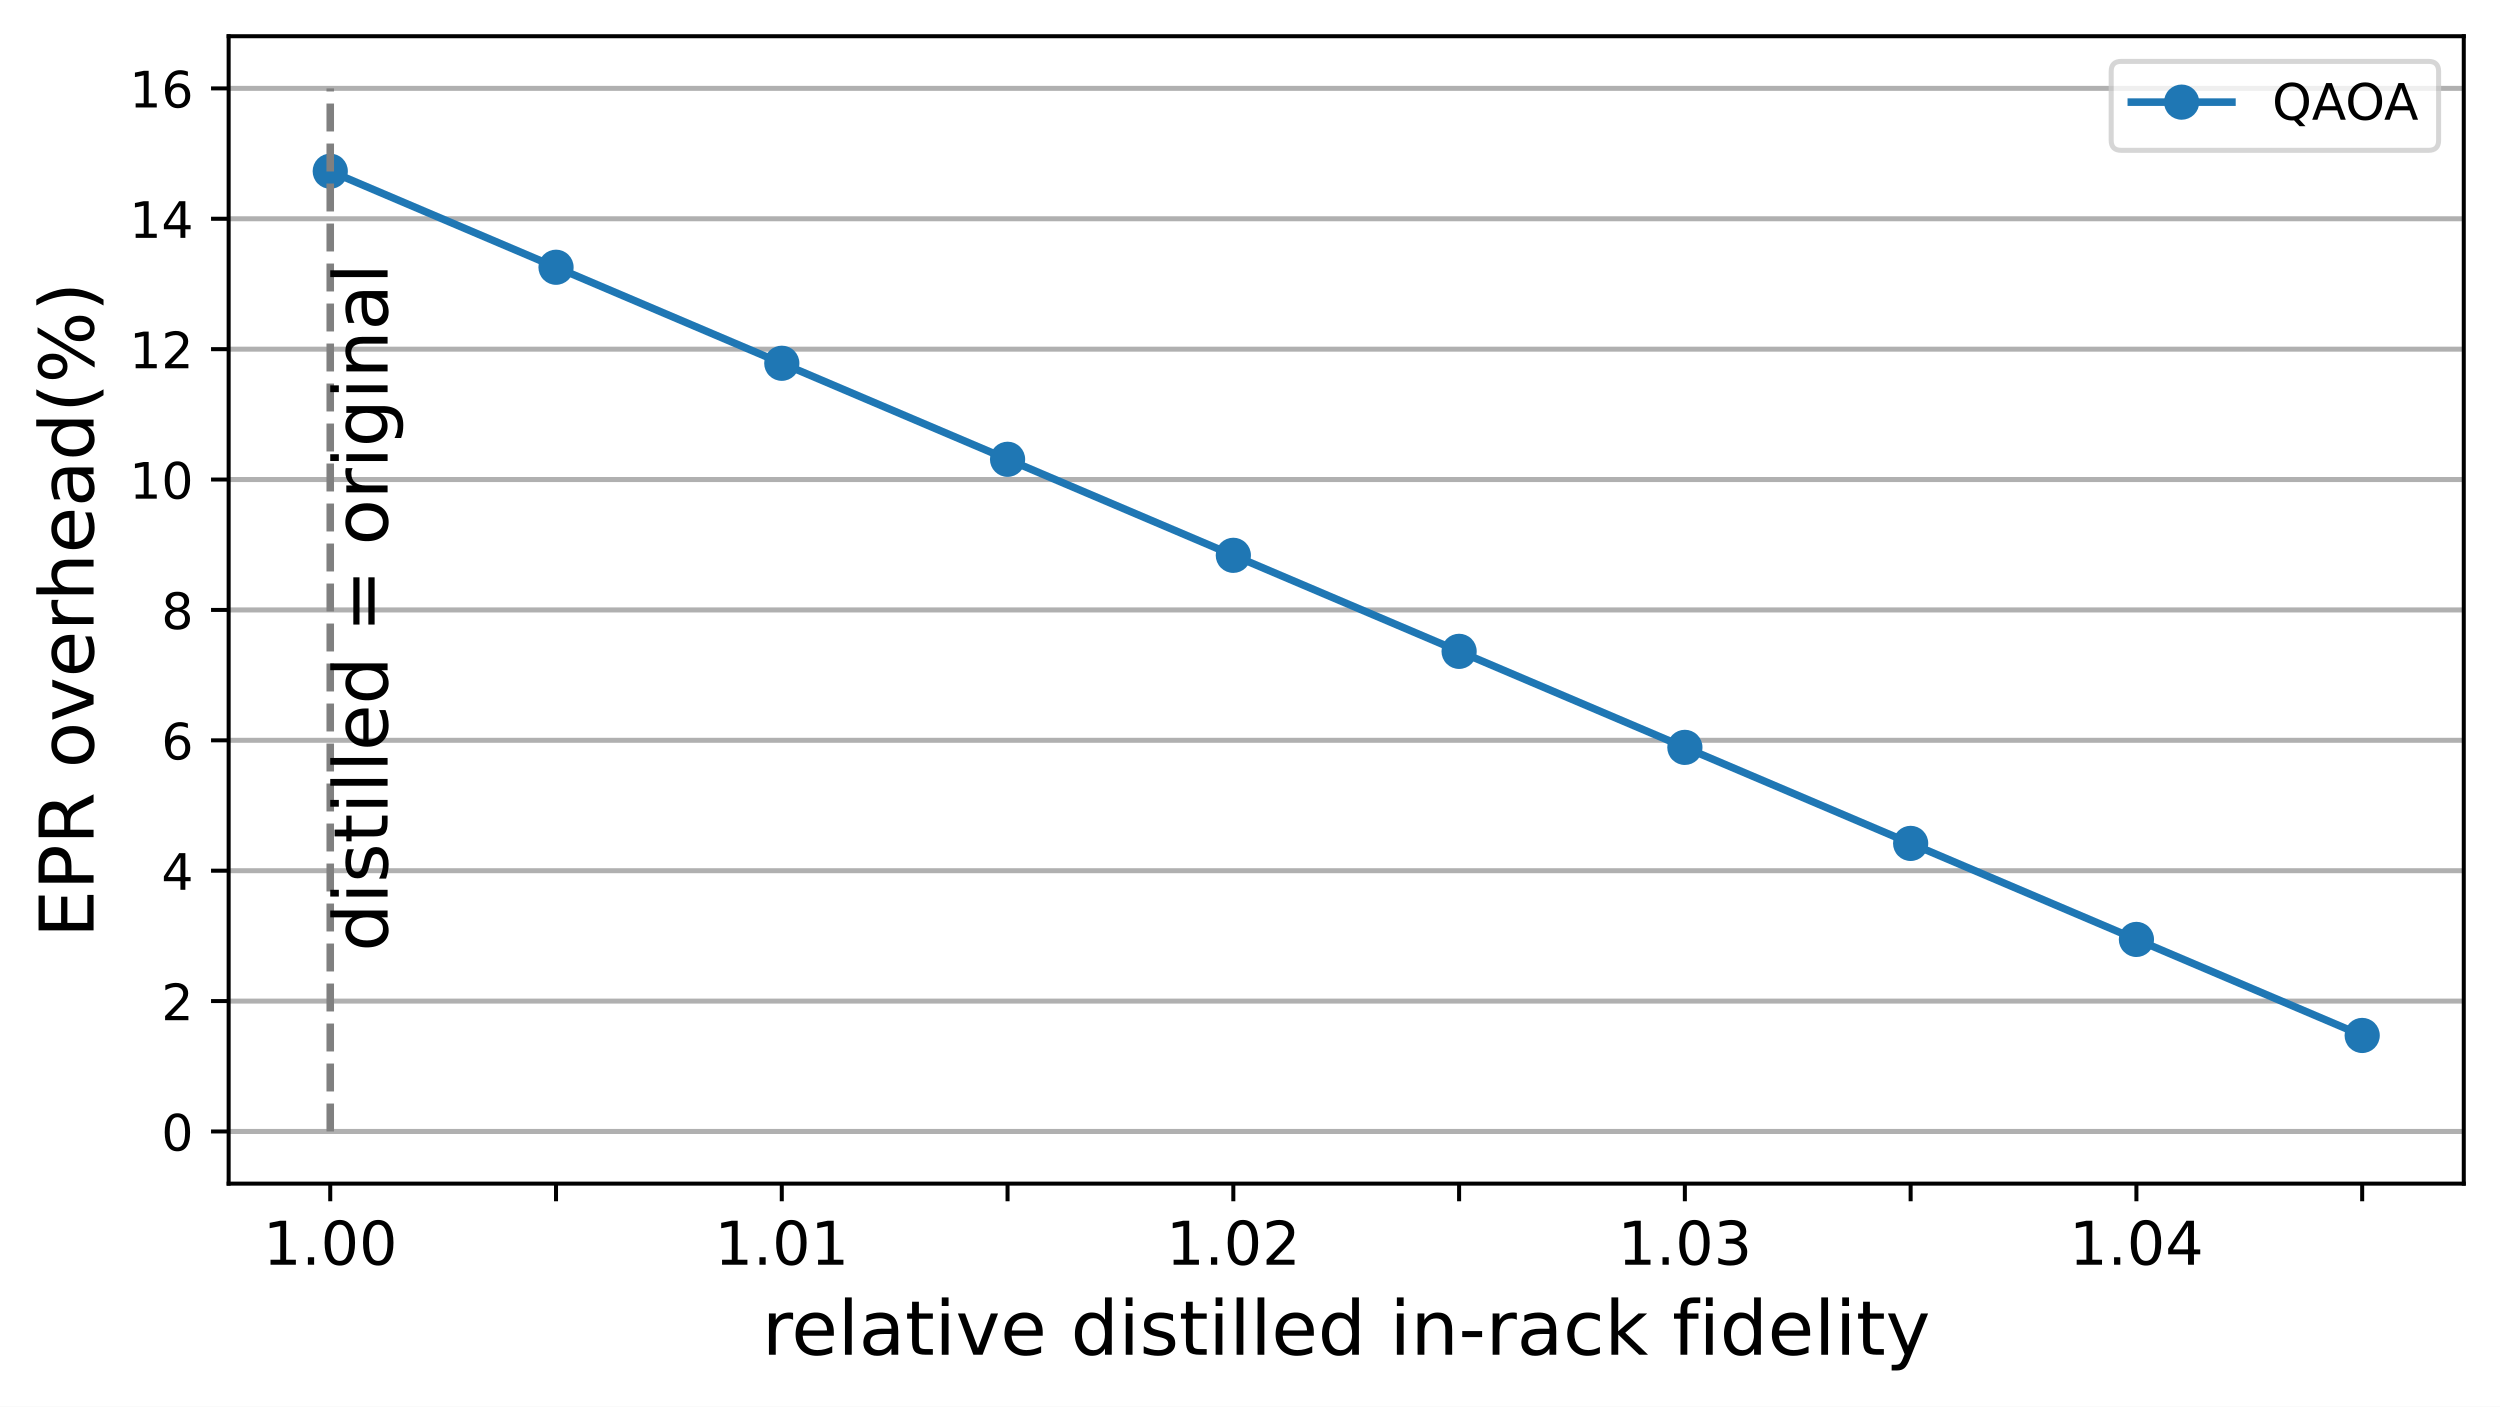
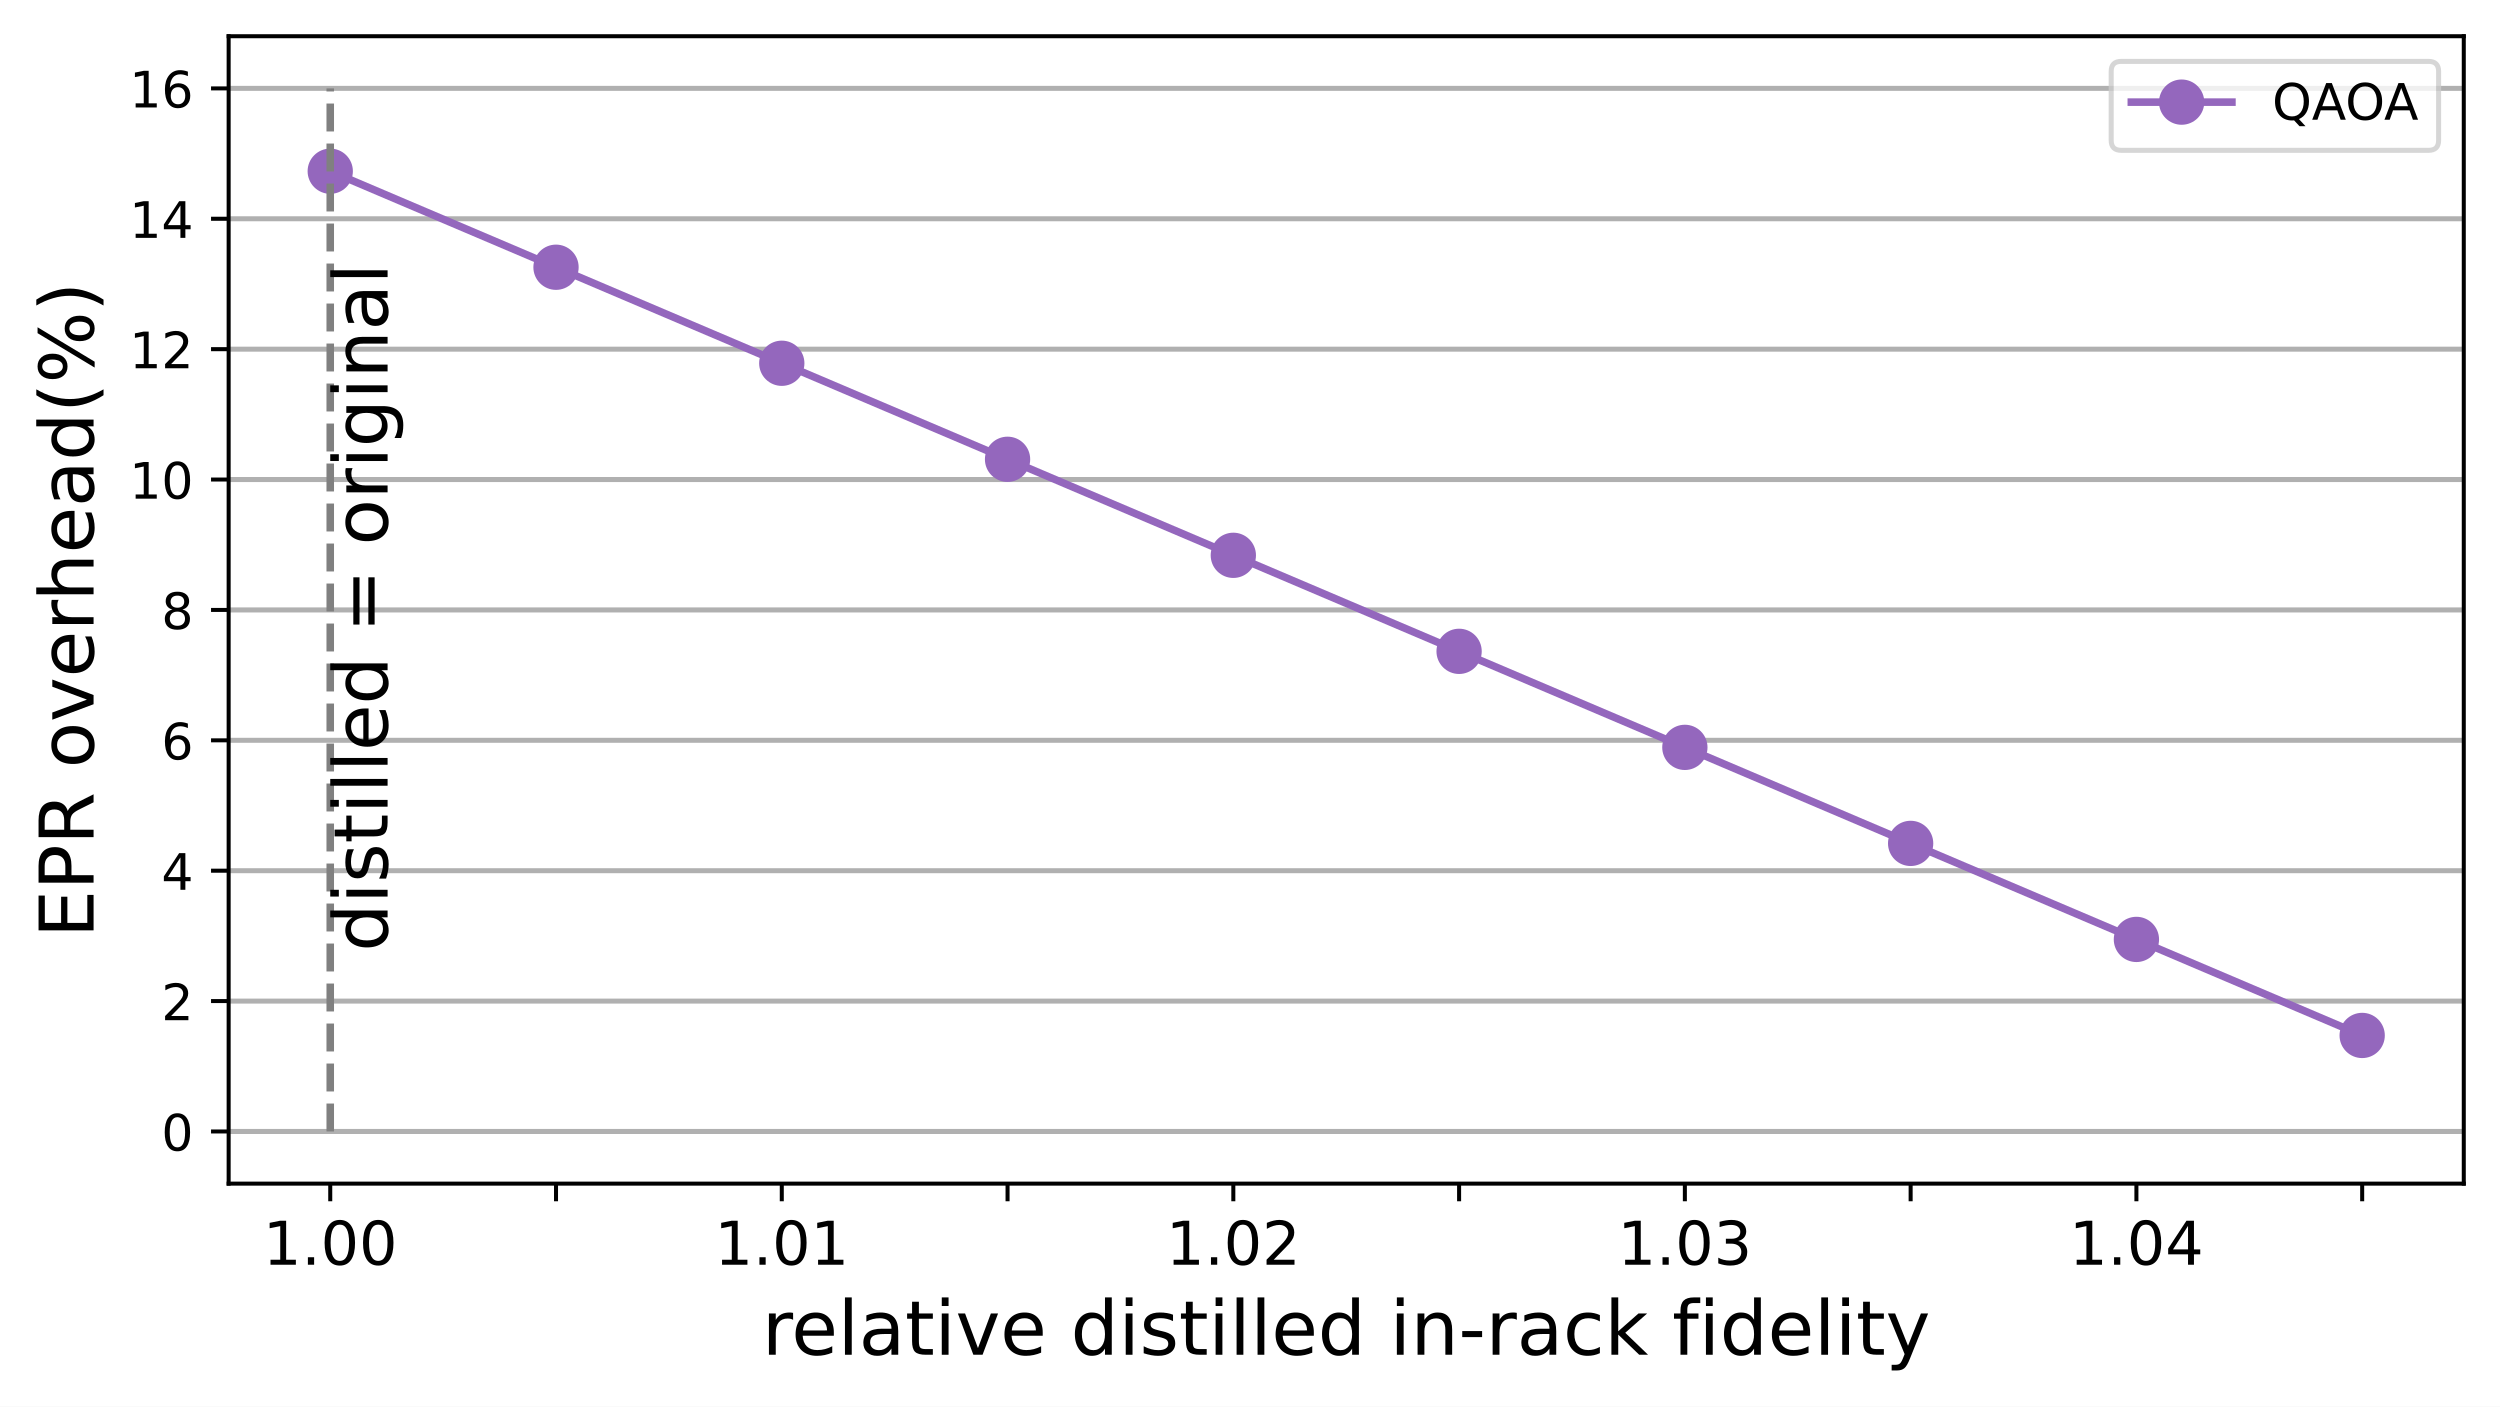
<svg xmlns="http://www.w3.org/2000/svg" xmlns:xlink="http://www.w3.org/1999/xlink" width="496.862pt" height="279.571pt" viewBox="0 0 496.862 279.571" version="1.1">
  <defs>
    <style type="text/css">*{stroke-linejoin: round; stroke-linecap: butt}</style>
  </defs>
  <g id="figure_1">
    <g id="patch_1">
      <path d="M 0 279.571  L 496.862 279.571  L 496.862 0  L 0 0  z " style="fill: #ffffff" />
    </g>
    <g id="axes_1">
      <g id="patch_2">
        <path d="M 45.442 235.24  L 489.662 235.24  L 489.662 7.2  L 45.442 7.2  z " style="fill: #ffffff" />
      </g>
      <g id="matplotlib.axis_1">
        <g id="xtick_1">
          <g id="line2d_1">
            <defs>
-               <path id="ma2d560784f" d="M 0 0  L 0 3.5  " style="stroke: #000000; stroke-width: 0.8" />
+               <path id="m99fe8a8464" d="M 0 0  L 0 3.5  " style="stroke: #000000; stroke-width: 0.8" />
            </defs>
            <g>
-               <use xlink:href="#ma2d560784f" x="65.634" y="235.24" style="stroke: #000000; stroke-width: 0.8" />
+               <use xlink:href="#m99fe8a8464" x="65.634" y="235.24" style="stroke: #000000; stroke-width: 0.8" />
            </g>
          </g>
          <g id="text_1">
            <g transform="translate(52.27463 251.3581) scale(0.12 -0.12)">
              <defs>
                <path id="DejaVuSans-31" d="M 794 531  L 1825 531  L 1825 4091  L 703 3866  L 703 4441  L 1819 4666  L 2450 4666  L 2450 531  L 3481 531  L 3481 0  L 794 0  L 794 531  z " transform="scale(0.015625)" />
                <path id="DejaVuSans-2e" d="M 684 794  L 1344 794  L 1344 0  L 684 0  L 684 794  z " transform="scale(0.015625)" />
                <path id="DejaVuSans-30" d="M 2034 4250  Q 1547 4250 1301 3770  Q 1056 3291 1056 2328  Q 1056 1369 1301 889  Q 1547 409 2034 409  Q 2525 409 2770 889  Q 3016 1369 3016 2328  Q 3016 3291 2770 3770  Q 2525 4250 2034 4250  z M 2034 4750  Q 2819 4750 3233 4129  Q 3647 3509 3647 2328  Q 3647 1150 3233 529  Q 2819 -91 2034 -91  Q 1250 -91 836 529  Q 422 1150 422 2328  Q 422 3509 836 4129  Q 1250 4750 2034 4750  z " transform="scale(0.015625)" />
              </defs>
              <use xlink:href="#DejaVuSans-31" />
              <use xlink:href="#DejaVuSans-2e" x="63.623" />
              <use xlink:href="#DejaVuSans-30" x="95.41" />
              <use xlink:href="#DejaVuSans-30" x="159.033" />
            </g>
          </g>
        </g>
        <g id="xtick_2">
          <g id="line2d_2">
            <g>
-               <use xlink:href="#ma2d560784f" x="110.505" y="235.24" style="stroke: #000000; stroke-width: 0.8" />
+               <use xlink:href="#m99fe8a8464" x="110.505" y="235.24" style="stroke: #000000; stroke-width: 0.8" />
            </g>
          </g>
        </g>
        <g id="xtick_3">
          <g id="line2d_3">
            <g>
-               <use xlink:href="#ma2d560784f" x="155.375" y="235.24" style="stroke: #000000; stroke-width: 0.8" />
+               <use xlink:href="#m99fe8a8464" x="155.375" y="235.24" style="stroke: #000000; stroke-width: 0.8" />
            </g>
          </g>
          <g id="text_2">
            <g transform="translate(142.016 251.3581) scale(0.12 -0.12)">
              <use xlink:href="#DejaVuSans-31" />
              <use xlink:href="#DejaVuSans-2e" x="63.623" />
              <use xlink:href="#DejaVuSans-30" x="95.41" />
              <use xlink:href="#DejaVuSans-31" x="159.033" />
            </g>
          </g>
        </g>
        <g id="xtick_4">
          <g id="line2d_4">
            <g>
-               <use xlink:href="#ma2d560784f" x="200.246" y="235.24" style="stroke: #000000; stroke-width: 0.8" />
+               <use xlink:href="#m99fe8a8464" x="200.246" y="235.24" style="stroke: #000000; stroke-width: 0.8" />
            </g>
          </g>
        </g>
        <g id="xtick_5">
          <g id="line2d_5">
            <g>
-               <use xlink:href="#ma2d560784f" x="245.117" y="235.24" style="stroke: #000000; stroke-width: 0.8" />
+               <use xlink:href="#m99fe8a8464" x="245.117" y="235.24" style="stroke: #000000; stroke-width: 0.8" />
            </g>
          </g>
          <g id="text_3">
            <g transform="translate(231.7575 251.3581) scale(0.12 -0.12)">
              <defs>
                <path id="DejaVuSans-32" d="M 1228 531  L 3431 531  L 3431 0  L 469 0  L 469 531  Q 828 903 1448 1529  Q 2069 2156 2228 2338  Q 2531 2678 2651 2914  Q 2772 3150 2772 3378  Q 2772 3750 2511 3984  Q 2250 4219 1831 4219  Q 1534 4219 1204 4116  Q 875 4013 500 3803  L 500 4441  Q 881 4594 1212 4672  Q 1544 4750 1819 4750  Q 2544 4750 2975 4387  Q 3406 4025 3406 3419  Q 3406 3131 3298 2873  Q 3191 2616 2906 2266  Q 2828 2175 2409 1742  Q 1991 1309 1228 531  z " transform="scale(0.015625)" />
              </defs>
              <use xlink:href="#DejaVuSans-31" />
              <use xlink:href="#DejaVuSans-2e" x="63.623" />
              <use xlink:href="#DejaVuSans-30" x="95.41" />
              <use xlink:href="#DejaVuSans-32" x="159.033" />
            </g>
          </g>
        </g>
        <g id="xtick_6">
          <g id="line2d_6">
            <g>
-               <use xlink:href="#ma2d560784f" x="289.988" y="235.24" style="stroke: #000000; stroke-width: 0.8" />
+               <use xlink:href="#m99fe8a8464" x="289.988" y="235.24" style="stroke: #000000; stroke-width: 0.8" />
            </g>
          </g>
        </g>
        <g id="xtick_7">
          <g id="line2d_7">
            <g>
-               <use xlink:href="#ma2d560784f" x="334.858" y="235.24" style="stroke: #000000; stroke-width: 0.8" />
+               <use xlink:href="#m99fe8a8464" x="334.858" y="235.24" style="stroke: #000000; stroke-width: 0.8" />
            </g>
          </g>
          <g id="text_4">
            <g transform="translate(321.4989 251.3581) scale(0.12 -0.12)">
              <defs>
                <path id="DejaVuSans-33" d="M 2597 2516  Q 3050 2419 3304 2112  Q 3559 1806 3559 1356  Q 3559 666 3084 287  Q 2609 -91 1734 -91  Q 1441 -91 1130 -33  Q 819 25 488 141  L 488 750  Q 750 597 1062 519  Q 1375 441 1716 441  Q 2309 441 2620 675  Q 2931 909 2931 1356  Q 2931 1769 2642 2001  Q 2353 2234 1838 2234  L 1294 2234  L 1294 2753  L 1863 2753  Q 2328 2753 2575 2939  Q 2822 3125 2822 3475  Q 2822 3834 2567 4026  Q 2313 4219 1838 4219  Q 1578 4219 1281 4162  Q 984 4106 628 3988  L 628 4550  Q 988 4650 1302 4700  Q 1616 4750 1894 4750  Q 2613 4750 3031 4423  Q 3450 4097 3450 3541  Q 3450 3153 3228 2886  Q 3006 2619 2597 2516  z " transform="scale(0.015625)" />
              </defs>
              <use xlink:href="#DejaVuSans-31" />
              <use xlink:href="#DejaVuSans-2e" x="63.623" />
              <use xlink:href="#DejaVuSans-30" x="95.41" />
              <use xlink:href="#DejaVuSans-33" x="159.033" />
            </g>
          </g>
        </g>
        <g id="xtick_8">
          <g id="line2d_8">
            <g>
-               <use xlink:href="#ma2d560784f" x="379.729" y="235.24" style="stroke: #000000; stroke-width: 0.8" />
+               <use xlink:href="#m99fe8a8464" x="379.729" y="235.24" style="stroke: #000000; stroke-width: 0.8" />
            </g>
          </g>
        </g>
        <g id="xtick_9">
          <g id="line2d_9">
            <g>
-               <use xlink:href="#ma2d560784f" x="424.6" y="235.24" style="stroke: #000000; stroke-width: 0.8" />
+               <use xlink:href="#m99fe8a8464" x="424.6" y="235.24" style="stroke: #000000; stroke-width: 0.8" />
            </g>
          </g>
          <g id="text_5">
            <g transform="translate(411.2403 251.3581) scale(0.12 -0.12)">
              <defs>
                <path id="DejaVuSans-34" d="M 2419 4116  L 825 1625  L 2419 1625  L 2419 4116  z M 2253 4666  L 3047 4666  L 3047 1625  L 3713 1625  L 3713 1100  L 3047 1100  L 3047 0  L 2419 0  L 2419 1100  L 313 1100  L 313 1709  L 2253 4666  z " transform="scale(0.015625)" />
              </defs>
              <use xlink:href="#DejaVuSans-31" />
              <use xlink:href="#DejaVuSans-2e" x="63.623" />
              <use xlink:href="#DejaVuSans-30" x="95.41" />
              <use xlink:href="#DejaVuSans-34" x="159.033" />
            </g>
          </g>
        </g>
        <g id="xtick_10">
          <g id="line2d_10">
            <g>
-               <use xlink:href="#ma2d560784f" x="469.47" y="235.24" style="stroke: #000000; stroke-width: 0.8" />
+               <use xlink:href="#m99fe8a8464" x="469.47" y="235.24" style="stroke: #000000; stroke-width: 0.8" />
            </g>
          </g>
        </g>
        <g id="text_6">
          <g transform="translate(151.4604 269.2514) scale(0.15 -0.15)">
            <defs>
              <path id="DejaVuSans-72" d="M 2631 2963  Q 2534 3019 2420 3045  Q 2306 3072 2169 3072  Q 1681 3072 1420 2755  Q 1159 2438 1159 1844  L 1159 0  L 581 0  L 581 3500  L 1159 3500  L 1159 2956  Q 1341 3275 1631 3429  Q 1922 3584 2338 3584  Q 2397 3584 2469 3576  Q 2541 3569 2628 3553  L 2631 2963  z " transform="scale(0.015625)" />
              <path id="DejaVuSans-65" d="M 3597 1894  L 3597 1613  L 953 1613  Q 991 1019 1311 708  Q 1631 397 2203 397  Q 2534 397 2845 478  Q 3156 559 3463 722  L 3463 178  Q 3153 47 2828 -22  Q 2503 -91 2169 -91  Q 1331 -91 842 396  Q 353 884 353 1716  Q 353 2575 817 3079  Q 1281 3584 2069 3584  Q 2775 3584 3186 3129  Q 3597 2675 3597 1894  z M 3022 2063  Q 3016 2534 2758 2815  Q 2500 3097 2075 3097  Q 1594 3097 1305 2825  Q 1016 2553 972 2059  L 3022 2063  z " transform="scale(0.015625)" />
              <path id="DejaVuSans-6c" d="M 603 4863  L 1178 4863  L 1178 0  L 603 0  L 603 4863  z " transform="scale(0.015625)" />
              <path id="DejaVuSans-61" d="M 2194 1759  Q 1497 1759 1228 1600  Q 959 1441 959 1056  Q 959 750 1161 570  Q 1363 391 1709 391  Q 2188 391 2477 730  Q 2766 1069 2766 1631  L 2766 1759  L 2194 1759  z M 3341 1997  L 3341 0  L 2766 0  L 2766 531  Q 2569 213 2275 61  Q 1981 -91 1556 -91  Q 1019 -91 701 211  Q 384 513 384 1019  Q 384 1609 779 1909  Q 1175 2209 1959 2209  L 2766 2209  L 2766 2266  Q 2766 2663 2505 2880  Q 2244 3097 1772 3097  Q 1472 3097 1187 3025  Q 903 2953 641 2809  L 641 3341  Q 956 3463 1253 3523  Q 1550 3584 1831 3584  Q 2591 3584 2966 3190  Q 3341 2797 3341 1997  z " transform="scale(0.015625)" />
              <path id="DejaVuSans-74" d="M 1172 4494  L 1172 3500  L 2356 3500  L 2356 3053  L 1172 3053  L 1172 1153  Q 1172 725 1289 603  Q 1406 481 1766 481  L 2356 481  L 2356 0  L 1766 0  Q 1100 0 847 248  Q 594 497 594 1153  L 594 3053  L 172 3053  L 172 3500  L 594 3500  L 594 4494  L 1172 4494  z " transform="scale(0.015625)" />
              <path id="DejaVuSans-69" d="M 603 3500  L 1178 3500  L 1178 0  L 603 0  L 603 3500  z M 603 4863  L 1178 4863  L 1178 4134  L 603 4134  L 603 4863  z " transform="scale(0.015625)" />
              <path id="DejaVuSans-76" d="M 191 3500  L 800 3500  L 1894 563  L 2988 3500  L 3597 3500  L 2284 0  L 1503 0  L 191 3500  z " transform="scale(0.015625)" />
              <path id="DejaVuSans-20" transform="scale(0.015625)" />
              <path id="DejaVuSans-64" d="M 2906 2969  L 2906 4863  L 3481 4863  L 3481 0  L 2906 0  L 2906 525  Q 2725 213 2448 61  Q 2172 -91 1784 -91  Q 1150 -91 751 415  Q 353 922 353 1747  Q 353 2572 751 3078  Q 1150 3584 1784 3584  Q 2172 3584 2448 3432  Q 2725 3281 2906 2969  z M 947 1747  Q 947 1113 1208 752  Q 1469 391 1925 391  Q 2381 391 2643 752  Q 2906 1113 2906 1747  Q 2906 2381 2643 2742  Q 2381 3103 1925 3103  Q 1469 3103 1208 2742  Q 947 2381 947 1747  z " transform="scale(0.015625)" />
              <path id="DejaVuSans-73" d="M 2834 3397  L 2834 2853  Q 2591 2978 2328 3040  Q 2066 3103 1784 3103  Q 1356 3103 1142 2972  Q 928 2841 928 2578  Q 928 2378 1081 2264  Q 1234 2150 1697 2047  L 1894 2003  Q 2506 1872 2764 1633  Q 3022 1394 3022 966  Q 3022 478 2636 193  Q 2250 -91 1575 -91  Q 1294 -91 989 -36  Q 684 19 347 128  L 347 722  Q 666 556 975 473  Q 1284 391 1588 391  Q 1994 391 2212 530  Q 2431 669 2431 922  Q 2431 1156 2273 1281  Q 2116 1406 1581 1522  L 1381 1569  Q 847 1681 609 1914  Q 372 2147 372 2553  Q 372 3047 722 3315  Q 1072 3584 1716 3584  Q 2034 3584 2315 3537  Q 2597 3491 2834 3397  z " transform="scale(0.015625)" />
              <path id="DejaVuSans-6e" d="M 3513 2113  L 3513 0  L 2938 0  L 2938 2094  Q 2938 2591 2744 2837  Q 2550 3084 2163 3084  Q 1697 3084 1428 2787  Q 1159 2491 1159 1978  L 1159 0  L 581 0  L 581 3500  L 1159 3500  L 1159 2956  Q 1366 3272 1645 3428  Q 1925 3584 2291 3584  Q 2894 3584 3203 3211  Q 3513 2838 3513 2113  z " transform="scale(0.015625)" />
              <path id="DejaVuSans-2d" d="M 313 2009  L 1997 2009  L 1997 1497  L 313 1497  L 313 2009  z " transform="scale(0.015625)" />
              <path id="DejaVuSans-63" d="M 3122 3366  L 3122 2828  Q 2878 2963 2633 3030  Q 2388 3097 2138 3097  Q 1578 3097 1268 2742  Q 959 2388 959 1747  Q 959 1106 1268 751  Q 1578 397 2138 397  Q 2388 397 2633 464  Q 2878 531 3122 666  L 3122 134  Q 2881 22 2623 -34  Q 2366 -91 2075 -91  Q 1284 -91 818 406  Q 353 903 353 1747  Q 353 2603 823 3093  Q 1294 3584 2113 3584  Q 2378 3584 2631 3529  Q 2884 3475 3122 3366  z " transform="scale(0.015625)" />
              <path id="DejaVuSans-6b" d="M 581 4863  L 1159 4863  L 1159 1991  L 2875 3500  L 3609 3500  L 1753 1863  L 3688 0  L 2938 0  L 1159 1709  L 1159 0  L 581 0  L 581 4863  z " transform="scale(0.015625)" />
              <path id="DejaVuSans-66" d="M 2375 4863  L 2375 4384  L 1825 4384  Q 1516 4384 1395 4259  Q 1275 4134 1275 3809  L 1275 3500  L 2222 3500  L 2222 3053  L 1275 3053  L 1275 0  L 697 0  L 697 3053  L 147 3053  L 147 3500  L 697 3500  L 697 3744  Q 697 4328 969 4595  Q 1241 4863 1831 4863  L 2375 4863  z " transform="scale(0.015625)" />
              <path id="DejaVuSans-79" d="M 2059 -325  Q 1816 -950 1584 -1140  Q 1353 -1331 966 -1331  L 506 -1331  L 506 -850  L 844 -850  Q 1081 -850 1212 -737  Q 1344 -625 1503 -206  L 1606 56  L 191 3500  L 800 3500  L 1894 763  L 2988 3500  L 3597 3500  L 2059 -325  z " transform="scale(0.015625)" />
            </defs>
            <use xlink:href="#DejaVuSans-72" />
            <use xlink:href="#DejaVuSans-65" x="38.863" />
            <use xlink:href="#DejaVuSans-6c" x="100.387" />
            <use xlink:href="#DejaVuSans-61" x="128.17" />
            <use xlink:href="#DejaVuSans-74" x="189.449" />
            <use xlink:href="#DejaVuSans-69" x="228.658" />
            <use xlink:href="#DejaVuSans-76" x="256.441" />
            <use xlink:href="#DejaVuSans-65" x="315.621" />
            <use xlink:href="#DejaVuSans-20" x="377.145" />
            <use xlink:href="#DejaVuSans-64" x="408.932" />
            <use xlink:href="#DejaVuSans-69" x="472.408" />
            <use xlink:href="#DejaVuSans-73" x="500.191" />
            <use xlink:href="#DejaVuSans-74" x="552.291" />
            <use xlink:href="#DejaVuSans-69" x="591.5" />
            <use xlink:href="#DejaVuSans-6c" x="619.283" />
            <use xlink:href="#DejaVuSans-6c" x="647.066" />
            <use xlink:href="#DejaVuSans-65" x="674.85" />
            <use xlink:href="#DejaVuSans-64" x="736.373" />
            <use xlink:href="#DejaVuSans-20" x="799.85" />
            <use xlink:href="#DejaVuSans-69" x="831.637" />
            <use xlink:href="#DejaVuSans-6e" x="859.42" />
            <use xlink:href="#DejaVuSans-2d" x="922.799" />
            <use xlink:href="#DejaVuSans-72" x="958.883" />
            <use xlink:href="#DejaVuSans-61" x="999.996" />
            <use xlink:href="#DejaVuSans-63" x="1061.275" />
            <use xlink:href="#DejaVuSans-6b" x="1116.256" />
            <use xlink:href="#DejaVuSans-20" x="1174.166" />
            <use xlink:href="#DejaVuSans-66" x="1205.953" />
            <use xlink:href="#DejaVuSans-69" x="1241.158" />
            <use xlink:href="#DejaVuSans-64" x="1268.941" />
            <use xlink:href="#DejaVuSans-65" x="1332.418" />
            <use xlink:href="#DejaVuSans-6c" x="1393.941" />
            <use xlink:href="#DejaVuSans-69" x="1421.725" />
            <use xlink:href="#DejaVuSans-74" x="1449.508" />
            <use xlink:href="#DejaVuSans-79" x="1488.717" />
          </g>
        </g>
      </g>
      <g id="matplotlib.axis_2">
        <g id="ytick_1">
          <g id="line2d_11">
-             <path d="M 45.442 224.875  L 489.662 224.875  " clip-path="url(#p5d28160f15)" style="fill: none; stroke: #b0b0b0; stroke-linecap: square" />
+             <path d="M 45.442 224.875  L 489.662 224.875  " clip-path="url(#p072dcc159e)" style="fill: none; stroke: #b0b0b0; stroke-linecap: square" />
          </g>
          <g id="line2d_12">
            <defs>
-               <path id="me84f0d75c7" d="M 0 0  L -3.5 0  " style="stroke: #000000; stroke-width: 0.8" />
+               <path id="m8ed580e229" d="M 0 0  L -3.5 0  " style="stroke: #000000; stroke-width: 0.8" />
            </defs>
            <g>
-               <use xlink:href="#me84f0d75c7" x="45.442" y="224.875" style="stroke: #000000; stroke-width: 0.8" />
+               <use xlink:href="#m8ed580e229" x="45.442" y="224.875" style="stroke: #000000; stroke-width: 0.8" />
            </g>
          </g>
          <g id="text_7">
            <g transform="translate(32.07969 228.6738) scale(0.1 -0.1)">
              <use xlink:href="#DejaVuSans-30" />
            </g>
          </g>
        </g>
        <g id="ytick_2">
          <g id="line2d_13">
-             <path d="M 45.442 198.961  L 489.662 198.961  " clip-path="url(#p5d28160f15)" style="fill: none; stroke: #b0b0b0; stroke-linecap: square" />
+             <path d="M 45.442 198.961  L 489.662 198.961  " clip-path="url(#p072dcc159e)" style="fill: none; stroke: #b0b0b0; stroke-linecap: square" />
          </g>
          <g id="line2d_14">
            <g>
-               <use xlink:href="#me84f0d75c7" x="45.442" y="198.961" style="stroke: #000000; stroke-width: 0.8" />
+               <use xlink:href="#m8ed580e229" x="45.442" y="198.961" style="stroke: #000000; stroke-width: 0.8" />
            </g>
          </g>
          <g id="text_8">
            <g transform="translate(32.07969 202.7601) scale(0.1 -0.1)">
              <use xlink:href="#DejaVuSans-32" />
            </g>
          </g>
        </g>
        <g id="ytick_3">
          <g id="line2d_15">
-             <path d="M 45.442 173.047  L 489.662 173.047  " clip-path="url(#p5d28160f15)" style="fill: none; stroke: #b0b0b0; stroke-linecap: square" />
+             <path d="M 45.442 173.047  L 489.662 173.047  " clip-path="url(#p072dcc159e)" style="fill: none; stroke: #b0b0b0; stroke-linecap: square" />
          </g>
          <g id="line2d_16">
            <g>
-               <use xlink:href="#me84f0d75c7" x="45.442" y="173.047" style="stroke: #000000; stroke-width: 0.8" />
+               <use xlink:href="#m8ed580e229" x="45.442" y="173.047" style="stroke: #000000; stroke-width: 0.8" />
            </g>
          </g>
          <g id="text_9">
            <g transform="translate(32.07969 176.8465) scale(0.1 -0.1)">
              <use xlink:href="#DejaVuSans-34" />
            </g>
          </g>
        </g>
        <g id="ytick_4">
          <g id="line2d_17">
-             <path d="M 45.442 147.134  L 489.662 147.134  " clip-path="url(#p5d28160f15)" style="fill: none; stroke: #b0b0b0; stroke-linecap: square" />
+             <path d="M 45.442 147.134  L 489.662 147.134  " clip-path="url(#p072dcc159e)" style="fill: none; stroke: #b0b0b0; stroke-linecap: square" />
          </g>
          <g id="line2d_18">
            <g>
-               <use xlink:href="#me84f0d75c7" x="45.442" y="147.134" style="stroke: #000000; stroke-width: 0.8" />
+               <use xlink:href="#m8ed580e229" x="45.442" y="147.134" style="stroke: #000000; stroke-width: 0.8" />
            </g>
          </g>
          <g id="text_10">
            <g transform="translate(32.07969 150.9329) scale(0.1 -0.1)">
              <defs>
                <path id="DejaVuSans-36" d="M 2113 2584  Q 1688 2584 1439 2293  Q 1191 2003 1191 1497  Q 1191 994 1439 701  Q 1688 409 2113 409  Q 2538 409 2786 701  Q 3034 994 3034 1497  Q 3034 2003 2786 2293  Q 2538 2584 2113 2584  z M 3366 4563  L 3366 3988  Q 3128 4100 2886 4159  Q 2644 4219 2406 4219  Q 1781 4219 1451 3797  Q 1122 3375 1075 2522  Q 1259 2794 1537 2939  Q 1816 3084 2150 3084  Q 2853 3084 3261 2657  Q 3669 2231 3669 1497  Q 3669 778 3244 343  Q 2819 -91 2113 -91  Q 1303 -91 875 529  Q 447 1150 447 2328  Q 447 3434 972 4092  Q 1497 4750 2381 4750  Q 2619 4750 2861 4703  Q 3103 4656 3366 4563  z " transform="scale(0.015625)" />
              </defs>
              <use xlink:href="#DejaVuSans-36" />
            </g>
          </g>
        </g>
        <g id="ytick_5">
          <g id="line2d_19">
-             <path d="M 45.442 121.22  L 489.662 121.22  " clip-path="url(#p5d28160f15)" style="fill: none; stroke: #b0b0b0; stroke-linecap: square" />
+             <path d="M 45.442 121.22  L 489.662 121.22  " clip-path="url(#p072dcc159e)" style="fill: none; stroke: #b0b0b0; stroke-linecap: square" />
          </g>
          <g id="line2d_20">
            <g>
-               <use xlink:href="#me84f0d75c7" x="45.442" y="121.22" style="stroke: #000000; stroke-width: 0.8" />
+               <use xlink:href="#m8ed580e229" x="45.442" y="121.22" style="stroke: #000000; stroke-width: 0.8" />
            </g>
          </g>
          <g id="text_11">
            <g transform="translate(32.07969 125.0192) scale(0.1 -0.1)">
              <defs>
                <path id="DejaVuSans-38" d="M 2034 2216  Q 1584 2216 1326 1975  Q 1069 1734 1069 1313  Q 1069 891 1326 650  Q 1584 409 2034 409  Q 2484 409 2743 651  Q 3003 894 3003 1313  Q 3003 1734 2745 1975  Q 2488 2216 2034 2216  z M 1403 2484  Q 997 2584 770 2862  Q 544 3141 544 3541  Q 544 4100 942 4425  Q 1341 4750 2034 4750  Q 2731 4750 3128 4425  Q 3525 4100 3525 3541  Q 3525 3141 3298 2862  Q 3072 2584 2669 2484  Q 3125 2378 3379 2068  Q 3634 1759 3634 1313  Q 3634 634 3220 271  Q 2806 -91 2034 -91  Q 1263 -91 848 271  Q 434 634 434 1313  Q 434 1759 690 2068  Q 947 2378 1403 2484  z M 1172 3481  Q 1172 3119 1398 2916  Q 1625 2713 2034 2713  Q 2441 2713 2670 2916  Q 2900 3119 2900 3481  Q 2900 3844 2670 4047  Q 2441 4250 2034 4250  Q 1625 4250 1398 4047  Q 1172 3844 1172 3481  z " transform="scale(0.015625)" />
              </defs>
              <use xlink:href="#DejaVuSans-38" />
            </g>
          </g>
        </g>
        <g id="ytick_6">
          <g id="line2d_21">
-             <path d="M 45.442 95.306  L 489.662 95.306  " clip-path="url(#p5d28160f15)" style="fill: none; stroke: #b0b0b0; stroke-linecap: square" />
+             <path d="M 45.442 95.306  L 489.662 95.306  " clip-path="url(#p072dcc159e)" style="fill: none; stroke: #b0b0b0; stroke-linecap: square" />
          </g>
          <g id="line2d_22">
            <g>
-               <use xlink:href="#me84f0d75c7" x="45.442" y="95.306" style="stroke: #000000; stroke-width: 0.8" />
+               <use xlink:href="#m8ed580e229" x="45.442" y="95.306" style="stroke: #000000; stroke-width: 0.8" />
            </g>
          </g>
          <g id="text_12">
            <g transform="translate(25.71719 99.10558) scale(0.1 -0.1)">
              <use xlink:href="#DejaVuSans-31" />
              <use xlink:href="#DejaVuSans-30" x="63.623" />
            </g>
          </g>
        </g>
        <g id="ytick_7">
          <g id="line2d_23">
-             <path d="M 45.442 69.393  L 489.662 69.393  " clip-path="url(#p5d28160f15)" style="fill: none; stroke: #b0b0b0; stroke-linecap: square" />
+             <path d="M 45.442 69.393  L 489.662 69.393  " clip-path="url(#p072dcc159e)" style="fill: none; stroke: #b0b0b0; stroke-linecap: square" />
          </g>
          <g id="line2d_24">
            <g>
-               <use xlink:href="#me84f0d75c7" x="45.442" y="69.393" style="stroke: #000000; stroke-width: 0.8" />
+               <use xlink:href="#m8ed580e229" x="45.442" y="69.393" style="stroke: #000000; stroke-width: 0.8" />
            </g>
          </g>
          <g id="text_13">
            <g transform="translate(25.71719 73.19195) scale(0.1 -0.1)">
              <use xlink:href="#DejaVuSans-31" />
              <use xlink:href="#DejaVuSans-32" x="63.623" />
            </g>
          </g>
        </g>
        <g id="ytick_8">
          <g id="line2d_25">
-             <path d="M 45.442 43.479  L 489.662 43.479  " clip-path="url(#p5d28160f15)" style="fill: none; stroke: #b0b0b0; stroke-linecap: square" />
+             <path d="M 45.442 43.479  L 489.662 43.479  " clip-path="url(#p072dcc159e)" style="fill: none; stroke: #b0b0b0; stroke-linecap: square" />
          </g>
          <g id="line2d_26">
            <g>
-               <use xlink:href="#me84f0d75c7" x="45.442" y="43.479" style="stroke: #000000; stroke-width: 0.8" />
+               <use xlink:href="#m8ed580e229" x="45.442" y="43.479" style="stroke: #000000; stroke-width: 0.8" />
            </g>
          </g>
          <g id="text_14">
            <g transform="translate(25.71719 47.27831) scale(0.1 -0.1)">
              <use xlink:href="#DejaVuSans-31" />
              <use xlink:href="#DejaVuSans-34" x="63.623" />
            </g>
          </g>
        </g>
        <g id="ytick_9">
          <g id="line2d_27">
-             <path d="M 45.442 17.565  L 489.662 17.565  " clip-path="url(#p5d28160f15)" style="fill: none; stroke: #b0b0b0; stroke-linecap: square" />
+             <path d="M 45.442 17.565  L 489.662 17.565  " clip-path="url(#p072dcc159e)" style="fill: none; stroke: #b0b0b0; stroke-linecap: square" />
          </g>
          <g id="line2d_28">
            <g>
-               <use xlink:href="#me84f0d75c7" x="45.442" y="17.565" style="stroke: #000000; stroke-width: 0.8" />
+               <use xlink:href="#m8ed580e229" x="45.442" y="17.565" style="stroke: #000000; stroke-width: 0.8" />
            </g>
          </g>
          <g id="text_15">
            <g transform="translate(25.71719 21.36467) scale(0.1 -0.1)">
              <use xlink:href="#DejaVuSans-31" />
              <use xlink:href="#DejaVuSans-36" x="63.623" />
            </g>
          </g>
        </g>
        <g id="text_16">
          <g transform="translate(18.59766 186.3751) rotate(-90) scale(0.15 -0.15)">
            <defs>
              <path id="DejaVuSans-45" d="M 628 4666  L 3578 4666  L 3578 4134  L 1259 4134  L 1259 2753  L 3481 2753  L 3481 2222  L 1259 2222  L 1259 531  L 3634 531  L 3634 0  L 628 0  L 628 4666  z " transform="scale(0.015625)" />
              <path id="DejaVuSans-50" d="M 1259 4147  L 1259 2394  L 2053 2394  Q 2494 2394 2734 2622  Q 2975 2850 2975 3272  Q 2975 3691 2734 3919  Q 2494 4147 2053 4147  L 1259 4147  z M 628 4666  L 2053 4666  Q 2838 4666 3239 4311  Q 3641 3956 3641 3272  Q 3641 2581 3239 2228  Q 2838 1875 2053 1875  L 1259 1875  L 1259 0  L 628 0  L 628 4666  z " transform="scale(0.015625)" />
              <path id="DejaVuSans-52" d="M 2841 2188  Q 3044 2119 3236 1894  Q 3428 1669 3622 1275  L 4263 0  L 3584 0  L 2988 1197  Q 2756 1666 2539 1819  Q 2322 1972 1947 1972  L 1259 1972  L 1259 0  L 628 0  L 628 4666  L 2053 4666  Q 2853 4666 3247 4331  Q 3641 3997 3641 3322  Q 3641 2881 3436 2590  Q 3231 2300 2841 2188  z M 1259 4147  L 1259 2491  L 2053 2491  Q 2509 2491 2742 2702  Q 2975 2913 2975 3322  Q 2975 3731 2742 3939  Q 2509 4147 2053 4147  L 1259 4147  z " transform="scale(0.015625)" />
              <path id="DejaVuSans-6f" d="M 1959 3097  Q 1497 3097 1228 2736  Q 959 2375 959 1747  Q 959 1119 1226 758  Q 1494 397 1959 397  Q 2419 397 2687 759  Q 2956 1122 2956 1747  Q 2956 2369 2687 2733  Q 2419 3097 1959 3097  z M 1959 3584  Q 2709 3584 3137 3096  Q 3566 2609 3566 1747  Q 3566 888 3137 398  Q 2709 -91 1959 -91  Q 1206 -91 779 398  Q 353 888 353 1747  Q 353 2609 779 3096  Q 1206 3584 1959 3584  z " transform="scale(0.015625)" />
              <path id="DejaVuSans-68" d="M 3513 2113  L 3513 0  L 2938 0  L 2938 2094  Q 2938 2591 2744 2837  Q 2550 3084 2163 3084  Q 1697 3084 1428 2787  Q 1159 2491 1159 1978  L 1159 0  L 581 0  L 581 4863  L 1159 4863  L 1159 2956  Q 1366 3272 1645 3428  Q 1925 3584 2291 3584  Q 2894 3584 3203 3211  Q 3513 2838 3513 2113  z " transform="scale(0.015625)" />
              <path id="DejaVuSans-28" d="M 1984 4856  Q 1566 4138 1362 3434  Q 1159 2731 1159 2009  Q 1159 1288 1364 580  Q 1569 -128 1984 -844  L 1484 -844  Q 1016 -109 783 600  Q 550 1309 550 2009  Q 550 2706 781 3412  Q 1013 4119 1484 4856  L 1984 4856  z " transform="scale(0.015625)" />
              <path id="DejaVuSans-25" d="M 4653 2053  Q 4381 2053 4226 1822  Q 4072 1591 4072 1178  Q 4072 772 4226 539  Q 4381 306 4653 306  Q 4919 306 5073 539  Q 5228 772 5228 1178  Q 5228 1588 5073 1820  Q 4919 2053 4653 2053  z M 4653 2450  Q 5147 2450 5437 2106  Q 5728 1763 5728 1178  Q 5728 594 5436 251  Q 5144 -91 4653 -91  Q 4153 -91 3862 251  Q 3572 594 3572 1178  Q 3572 1766 3864 2108  Q 4156 2450 4653 2450  z M 1428 4353  Q 1159 4353 1004 4120  Q 850 3888 850 3481  Q 850 3069 1003 2837  Q 1156 2606 1428 2606  Q 1700 2606 1854 2837  Q 2009 3069 2009 3481  Q 2009 3884 1853 4118  Q 1697 4353 1428 4353  z M 4250 4750  L 4750 4750  L 1831 -91  L 1331 -91  L 4250 4750  z M 1428 4750  Q 1922 4750 2215 4408  Q 2509 4066 2509 3481  Q 2509 2891 2217 2550  Q 1925 2209 1428 2209  Q 931 2209 642 2551  Q 353 2894 353 3481  Q 353 4063 643 4406  Q 934 4750 1428 4750  z " transform="scale(0.015625)" />
              <path id="DejaVuSans-29" d="M 513 4856  L 1013 4856  Q 1481 4119 1714 3412  Q 1947 2706 1947 2009  Q 1947 1309 1714 600  Q 1481 -109 1013 -844  L 513 -844  Q 928 -128 1133 580  Q 1338 1288 1338 2009  Q 1338 2731 1133 3434  Q 928 4138 513 4856  z " transform="scale(0.015625)" />
            </defs>
            <use xlink:href="#DejaVuSans-45" />
            <use xlink:href="#DejaVuSans-50" x="63.184" />
            <use xlink:href="#DejaVuSans-52" x="123.486" />
            <use xlink:href="#DejaVuSans-20" x="192.969" />
            <use xlink:href="#DejaVuSans-6f" x="224.756" />
            <use xlink:href="#DejaVuSans-76" x="285.938" />
            <use xlink:href="#DejaVuSans-65" x="345.117" />
            <use xlink:href="#DejaVuSans-72" x="406.641" />
            <use xlink:href="#DejaVuSans-68" x="446.004" />
            <use xlink:href="#DejaVuSans-65" x="509.383" />
            <use xlink:href="#DejaVuSans-61" x="570.906" />
            <use xlink:href="#DejaVuSans-64" x="632.186" />
            <use xlink:href="#DejaVuSans-28" x="695.662" />
            <use xlink:href="#DejaVuSans-25" x="734.676" />
            <use xlink:href="#DejaVuSans-29" x="829.695" />
          </g>
        </g>
      </g>
      <g id="line2d_29">
-         <path d="M 65.634 34.028  L 110.505 53.113  L 155.375 72.197  L 200.246 91.282  L 245.117 110.367  L 289.988 129.451  L 334.858 148.536  L 379.729 167.621  L 424.6 186.705  L 469.47 205.79  " clip-path="url(#p5d28160f15)" style="fill: none; stroke: #1f77b4; stroke-width: 1.5; stroke-linecap: square" />
+         <path d="M 65.634 34.028  L 110.505 53.113  L 155.375 72.197  L 200.246 91.282  L 245.117 110.367  L 289.988 129.451  L 334.858 148.536  L 379.729 167.621  L 424.6 186.705  L 469.47 205.79  " clip-path="url(#p072dcc159e)" style="fill: none; stroke: #9467bd; stroke-width: 1.5; stroke-linecap: square" />
        <defs>
-           <path id="me396c25c30" d="M 0 3  C 0.796 3 1.559 2.684 2.121 2.121  C 2.684 1.559 3 0.796 3 0  C 3 -0.796 2.684 -1.559 2.121 -2.121  C 1.559 -2.684 0.796 -3 0 -3  C -0.796 -3 -1.559 -2.684 -2.121 -2.121  C -2.684 -1.559 -3 -0.796 -3 0  C -3 0.796 -2.684 1.559 -2.121 2.121  C -1.559 2.684 -0.796 3 0 3  z " style="stroke: #1f77b4" />
+           <path id="m99c5a04bcc" d="M 0 4  C 1.061 4 2.078 3.579 2.828 2.828  C 3.579 2.078 4 1.061 4 0  C 4 -1.061 3.579 -2.078 2.828 -2.828  C 2.078 -3.579 1.061 -4 0 -4  C -1.061 -4 -2.078 -3.579 -2.828 -2.828  C -3.579 -2.078 -4 -1.061 -4 0  C -4 1.061 -3.579 2.078 -2.828 2.828  C -2.078 3.579 -1.061 4 0 4  z " style="stroke: #9467bd" />
        </defs>
-         <g clip-path="url(#p5d28160f15)">
-           <use xlink:href="#me396c25c30" x="65.634" y="34.028" style="fill: #1f77b4; stroke: #1f77b4" />
-           <use xlink:href="#me396c25c30" x="110.505" y="53.113" style="fill: #1f77b4; stroke: #1f77b4" />
-           <use xlink:href="#me396c25c30" x="155.375" y="72.197" style="fill: #1f77b4; stroke: #1f77b4" />
-           <use xlink:href="#me396c25c30" x="200.246" y="91.282" style="fill: #1f77b4; stroke: #1f77b4" />
-           <use xlink:href="#me396c25c30" x="245.117" y="110.367" style="fill: #1f77b4; stroke: #1f77b4" />
-           <use xlink:href="#me396c25c30" x="289.988" y="129.451" style="fill: #1f77b4; stroke: #1f77b4" />
-           <use xlink:href="#me396c25c30" x="334.858" y="148.536" style="fill: #1f77b4; stroke: #1f77b4" />
-           <use xlink:href="#me396c25c30" x="379.729" y="167.621" style="fill: #1f77b4; stroke: #1f77b4" />
-           <use xlink:href="#me396c25c30" x="424.6" y="186.705" style="fill: #1f77b4; stroke: #1f77b4" />
-           <use xlink:href="#me396c25c30" x="469.47" y="205.79" style="fill: #1f77b4; stroke: #1f77b4" />
+         <g clip-path="url(#p072dcc159e)">
+           <use xlink:href="#m99c5a04bcc" x="65.634" y="34.028" style="fill: #9467bd; stroke: #9467bd" />
+           <use xlink:href="#m99c5a04bcc" x="110.505" y="53.113" style="fill: #9467bd; stroke: #9467bd" />
+           <use xlink:href="#m99c5a04bcc" x="155.375" y="72.197" style="fill: #9467bd; stroke: #9467bd" />
+           <use xlink:href="#m99c5a04bcc" x="200.246" y="91.282" style="fill: #9467bd; stroke: #9467bd" />
+           <use xlink:href="#m99c5a04bcc" x="245.117" y="110.367" style="fill: #9467bd; stroke: #9467bd" />
+           <use xlink:href="#m99c5a04bcc" x="289.988" y="129.451" style="fill: #9467bd; stroke: #9467bd" />
+           <use xlink:href="#m99c5a04bcc" x="334.858" y="148.536" style="fill: #9467bd; stroke: #9467bd" />
+           <use xlink:href="#m99c5a04bcc" x="379.729" y="167.621" style="fill: #9467bd; stroke: #9467bd" />
+           <use xlink:href="#m99c5a04bcc" x="424.6" y="186.705" style="fill: #9467bd; stroke: #9467bd" />
+           <use xlink:href="#m99c5a04bcc" x="469.47" y="205.79" style="fill: #9467bd; stroke: #9467bd" />
        </g>
      </g>
      <g id="LineCollection_1">
-         <path d="M 65.634 224.875  L 65.634 17.565  " clip-path="url(#p5d28160f15)" style="fill: none; stroke-dasharray: 5.55,2.4; stroke-dashoffset: 0; stroke: #808080; stroke-width: 1.5" />
+         <path d="M 65.634 224.875  L 65.634 17.565  " clip-path="url(#p072dcc159e)" style="fill: none; stroke-dasharray: 5.55,2.4; stroke-dashoffset: 0; stroke: #808080; stroke-width: 1.5" />
      </g>
      <g id="patch_3">
        <path d="M 45.442 235.24  L 45.442 7.2  " style="fill: none; stroke: #000000; stroke-width: 0.8; stroke-linejoin: miter; stroke-linecap: square" />
      </g>
      <g id="patch_4">
        <path d="M 489.662 235.24  L 489.662 7.2  " style="fill: none; stroke: #000000; stroke-width: 0.8; stroke-linejoin: miter; stroke-linecap: square" />
      </g>
      <g id="patch_5">
        <path d="M 45.442 235.24  L 489.662 235.24  " style="fill: none; stroke: #000000; stroke-width: 0.8; stroke-linejoin: miter; stroke-linecap: square" />
      </g>
      <g id="patch_6">
        <path d="M 45.442 7.2  L 489.662 7.2  " style="fill: none; stroke: #000000; stroke-width: 0.8; stroke-linejoin: miter; stroke-linecap: square" />
      </g>
      <g id="text_17">
        <g transform="translate(77.03166 189.1236) rotate(-90) scale(0.15 -0.15)">
          <defs>
            <path id="DejaVuSans-3d" d="M 678 2906  L 4684 2906  L 4684 2381  L 678 2381  L 678 2906  z M 678 1631  L 4684 1631  L 4684 1100  L 678 1100  L 678 1631  z " transform="scale(0.015625)" />
            <path id="DejaVuSans-67" d="M 2906 1791  Q 2906 2416 2648 2759  Q 2391 3103 1925 3103  Q 1463 3103 1205 2759  Q 947 2416 947 1791  Q 947 1169 1205 825  Q 1463 481 1925 481  Q 2391 481 2648 825  Q 2906 1169 2906 1791  z M 3481 434  Q 3481 -459 3084 -895  Q 2688 -1331 1869 -1331  Q 1566 -1331 1297 -1286  Q 1028 -1241 775 -1147  L 775 -588  Q 1028 -725 1275 -790  Q 1522 -856 1778 -856  Q 2344 -856 2625 -561  Q 2906 -266 2906 331  L 2906 616  Q 2728 306 2450 153  Q 2172 0 1784 0  Q 1141 0 747 490  Q 353 981 353 1791  Q 353 2603 747 3093  Q 1141 3584 1784 3584  Q 2172 3584 2450 3431  Q 2728 3278 2906 2969  L 2906 3500  L 3481 3500  L 3481 434  z " transform="scale(0.015625)" />
          </defs>
          <use xlink:href="#DejaVuSans-64" />
          <use xlink:href="#DejaVuSans-69" x="63.477" />
          <use xlink:href="#DejaVuSans-73" x="91.26" />
          <use xlink:href="#DejaVuSans-74" x="143.359" />
          <use xlink:href="#DejaVuSans-69" x="182.568" />
          <use xlink:href="#DejaVuSans-6c" x="210.352" />
          <use xlink:href="#DejaVuSans-6c" x="238.135" />
          <use xlink:href="#DejaVuSans-65" x="265.918" />
          <use xlink:href="#DejaVuSans-64" x="327.441" />
          <use xlink:href="#DejaVuSans-20" x="390.918" />
          <use xlink:href="#DejaVuSans-3d" x="422.705" />
          <use xlink:href="#DejaVuSans-20" x="506.494" />
          <use xlink:href="#DejaVuSans-6f" x="538.281" />
          <use xlink:href="#DejaVuSans-72" x="599.463" />
          <use xlink:href="#DejaVuSans-69" x="640.576" />
          <use xlink:href="#DejaVuSans-67" x="668.359" />
          <use xlink:href="#DejaVuSans-69" x="731.836" />
          <use xlink:href="#DejaVuSans-6e" x="759.619" />
          <use xlink:href="#DejaVuSans-61" x="822.998" />
          <use xlink:href="#DejaVuSans-6c" x="884.277" />
        </g>
      </g>
      <g id="legend_1">
        <g id="patch_7">
          <path d="M 421.587 29.878  L 482.662 29.878  Q 484.662 29.878 484.662 27.878  L 484.662 14.2  Q 484.662 12.2 482.662 12.2  L 421.587 12.2  Q 419.587 12.2 419.587 14.2  L 419.587 27.878  Q 419.587 29.878 421.587 29.878  z " style="fill: #ffffff; opacity: 0.8; stroke: #cccccc; stroke-linejoin: miter" />
        </g>
        <g id="line2d_30">
-           <path d="M 423.587 20.298  L 433.587 20.298  L 443.587 20.298  " style="fill: none; stroke: #1f77b4; stroke-width: 1.5; stroke-linecap: square" />
+           <path d="M 423.587 20.298  L 433.587 20.298  L 443.587 20.298  " style="fill: none; stroke: #9467bd; stroke-width: 1.5; stroke-linecap: square" />
          <g>
-             <use xlink:href="#me396c25c30" x="433.587" y="20.298" style="fill: #1f77b4; stroke: #1f77b4" />
+             <use xlink:href="#m99c5a04bcc" x="433.587" y="20.298" style="fill: #9467bd; stroke: #9467bd" />
          </g>
        </g>
        <g id="text_18">
          <g transform="translate(451.5872 23.79844) scale(0.1 -0.1)">
            <defs>
              <path id="DejaVuSans-51" d="M 2522 4238  Q 1834 4238 1429 3725  Q 1025 3213 1025 2328  Q 1025 1447 1429 934  Q 1834 422 2522 422  Q 3209 422 3611 934  Q 4013 1447 4013 2328  Q 4013 3213 3611 3725  Q 3209 4238 2522 4238  z M 3406 84  L 4238 -825  L 3475 -825  L 2784 -78  Q 2681 -84 2626 -87  Q 2572 -91 2522 -91  Q 1538 -91 948 567  Q 359 1225 359 2328  Q 359 3434 948 4092  Q 1538 4750 2522 4750  Q 3503 4750 4090 4092  Q 4678 3434 4678 2328  Q 4678 1516 4351 937  Q 4025 359 3406 84  z " transform="scale(0.015625)" />
              <path id="DejaVuSans-41" d="M 2188 4044  L 1331 1722  L 3047 1722  L 2188 4044  z M 1831 4666  L 2547 4666  L 4325 0  L 3669 0  L 3244 1197  L 1141 1197  L 716 0  L 50 0  L 1831 4666  z " transform="scale(0.015625)" />
              <path id="DejaVuSans-4f" d="M 2522 4238  Q 1834 4238 1429 3725  Q 1025 3213 1025 2328  Q 1025 1447 1429 934  Q 1834 422 2522 422  Q 3209 422 3611 934  Q 4013 1447 4013 2328  Q 4013 3213 3611 3725  Q 3209 4238 2522 4238  z M 2522 4750  Q 3503 4750 4090 4092  Q 4678 3434 4678 2328  Q 4678 1225 4090 567  Q 3503 -91 2522 -91  Q 1538 -91 948 565  Q 359 1222 359 2328  Q 359 3434 948 4092  Q 1538 4750 2522 4750  z " transform="scale(0.015625)" />
            </defs>
            <use xlink:href="#DejaVuSans-51" />
            <use xlink:href="#DejaVuSans-41" x="78.711" />
            <use xlink:href="#DejaVuSans-4f" x="145.369" />
            <use xlink:href="#DejaVuSans-41" x="222.33" />
          </g>
        </g>
      </g>
    </g>
  </g>
  <defs>
-     <clipPath id="p5d28160f15">
+     <clipPath id="p072dcc159e">
      <rect x="45.442" y="7.2" width="444.22" height="228.04" />
    </clipPath>
  </defs>
</svg>
